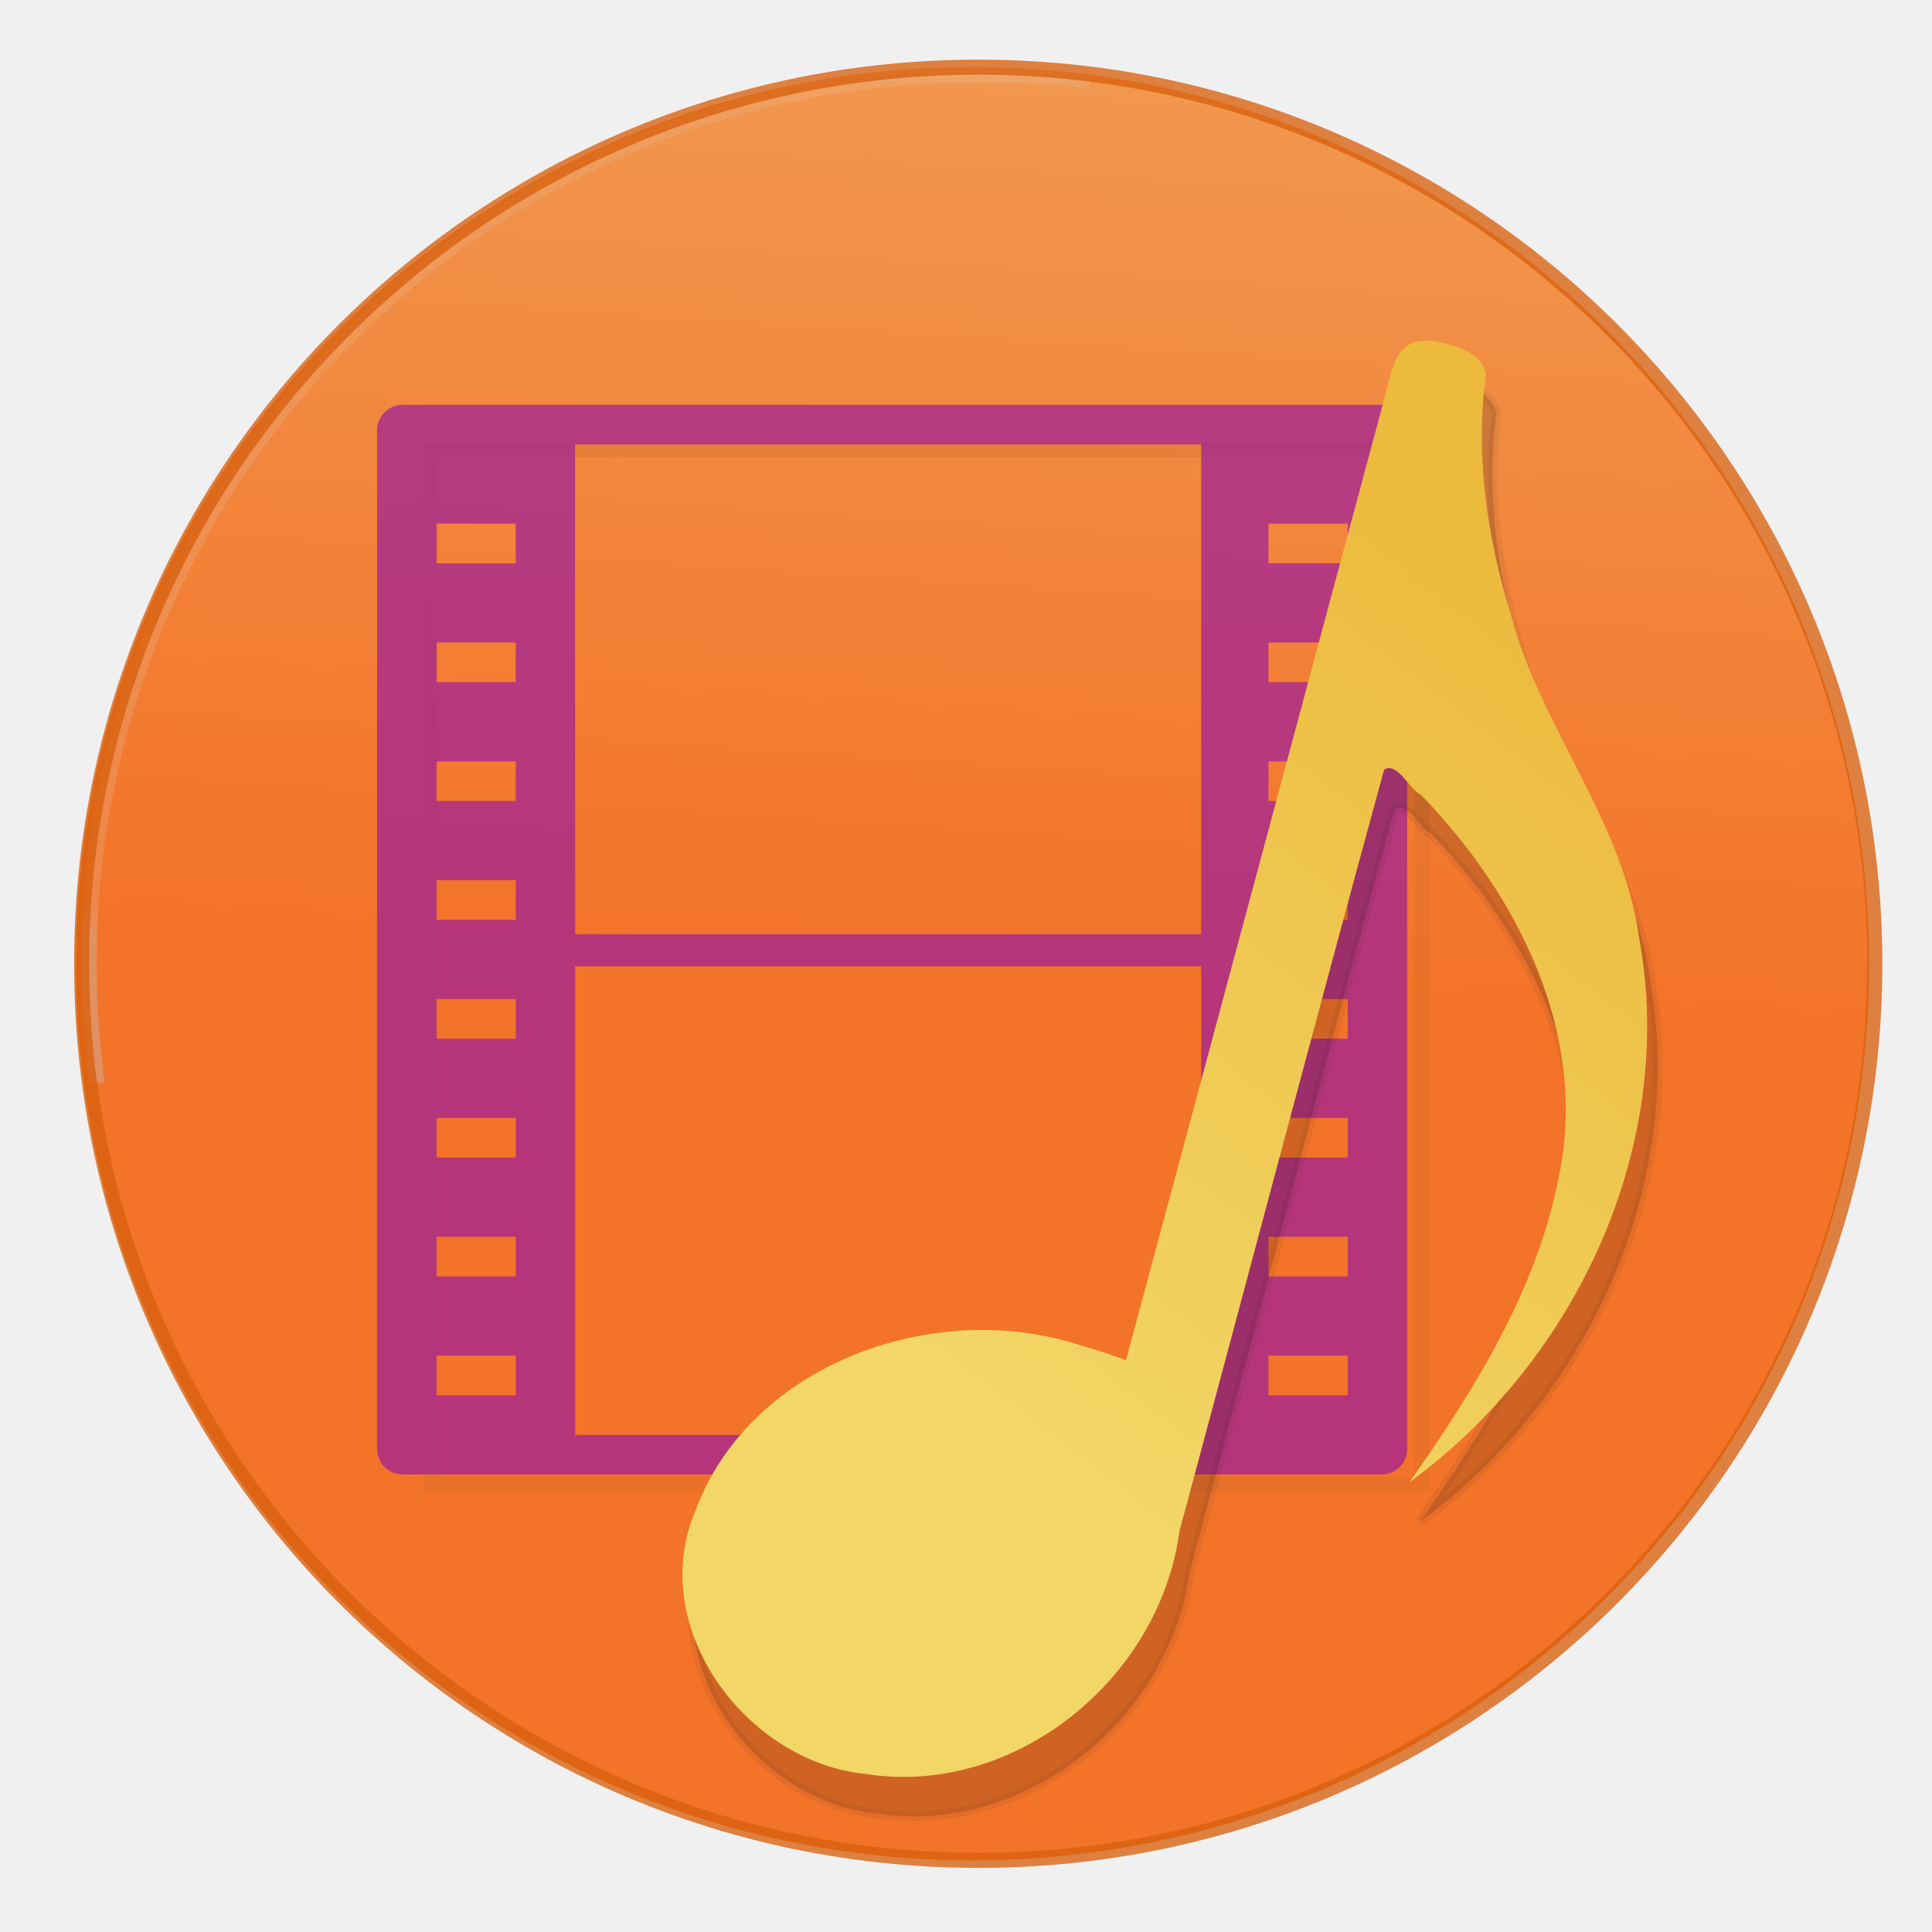
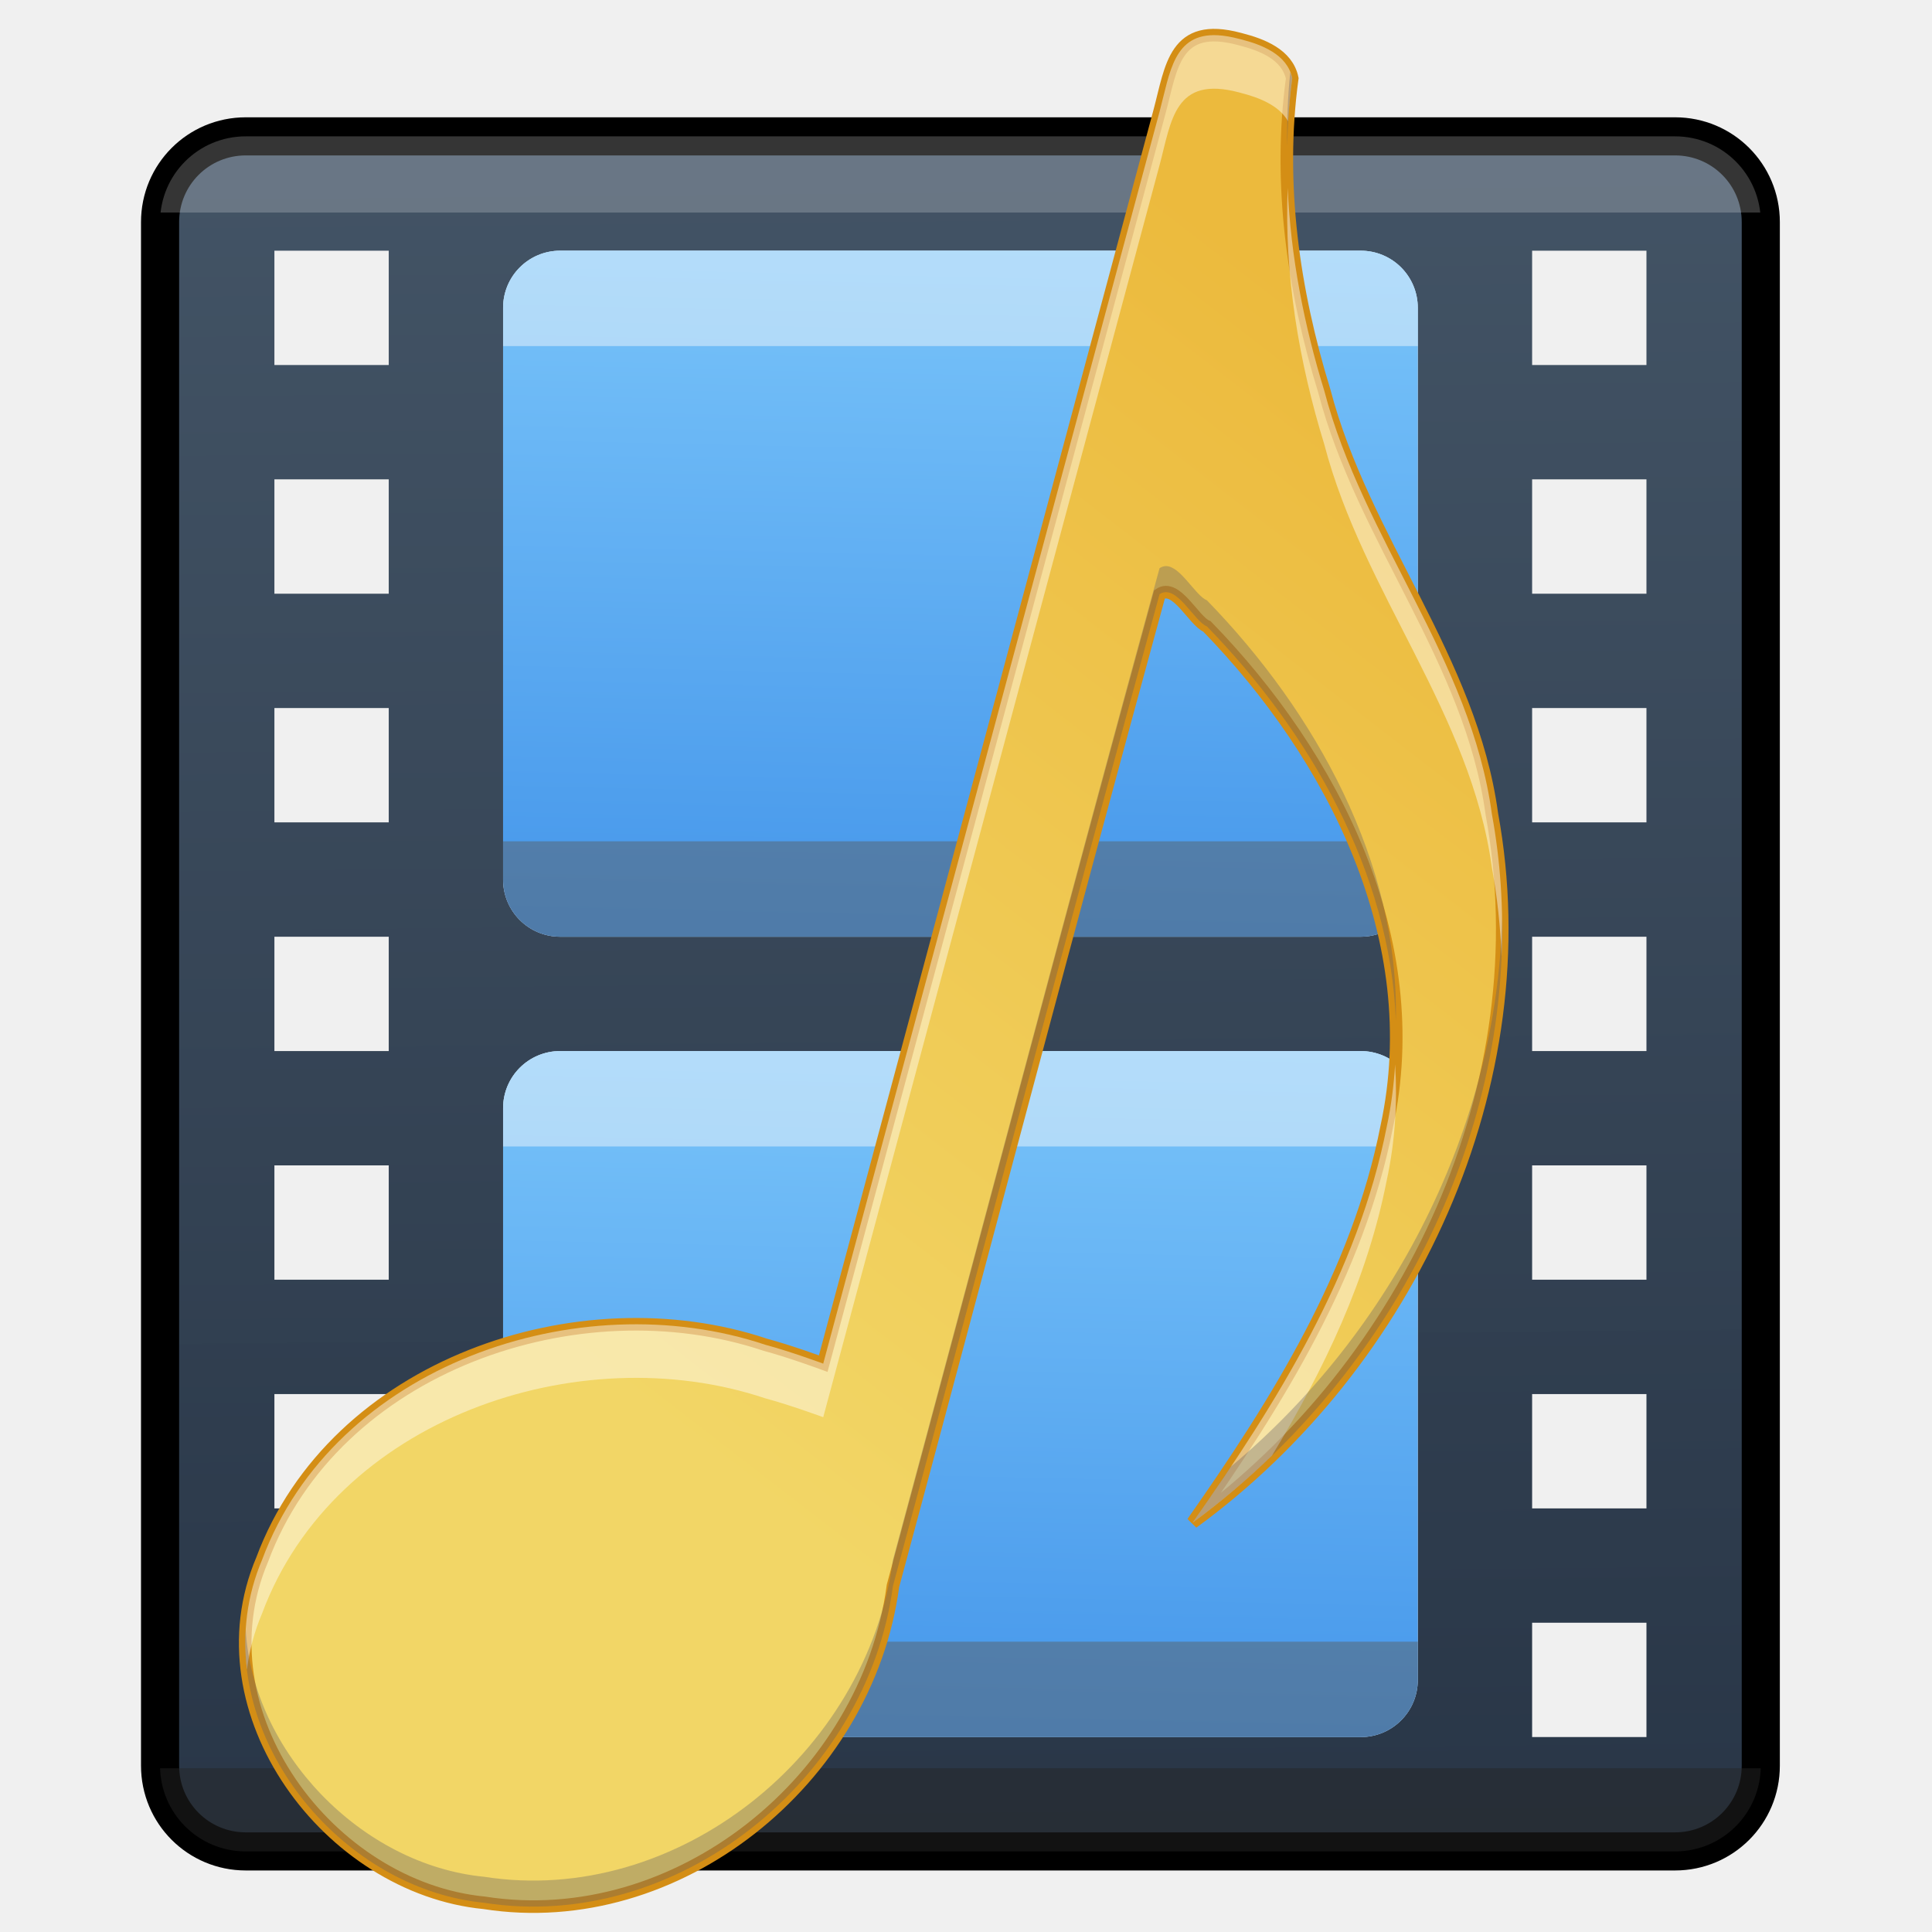
- <svg xmlns="http://www.w3.org/2000/svg" xmlns:xlink="http://www.w3.org/1999/xlink" version="1.0" width="128" height="128" id="svg2453">
+ <svg xmlns="http://www.w3.org/2000/svg" xmlns:xlink="http://www.w3.org/1999/xlink" id="svg2453" height="128" width="128" version="1.0">
  <defs id="defs2455">
+     <linearGradient id="linearGradient1173">
+       <stop id="stop1169" offset="0" style="stop-color:#273445;stop-opacity:1;" />
+       <stop id="stop1171" offset="1" style="stop-color:#485a6c;stop-opacity:0.993" />
+     </linearGradient>
    <linearGradient id="linearGradient870">
-       <stop id="stop866" offset="0" style="stop-color:#ed5353;stop-opacity:1" />
-       <stop id="stop868" offset="1" style="stop-color:#c6262e;stop-opacity:1" />
+       <stop style="stop-color:#ed5353;stop-opacity:1" offset="0" id="stop866" />
+       <stop style="stop-color:#c6262e;stop-opacity:1" offset="1" id="stop868" />
    </linearGradient>
    <linearGradient id="linearGradient5060-2">
-       <stop id="stop5062-3" style="stop-color:#000000;stop-opacity:1" offset="0" />
-       <stop id="stop5064-1" style="stop-color:#000000;stop-opacity:0" offset="1" />
+       <stop offset="0" style="stop-color:#000000;stop-opacity:1" id="stop5062-3" />
+       <stop offset="1" style="stop-color:#000000;stop-opacity:0" id="stop5064-1" />
    </linearGradient>
    <linearGradient id="linearGradient5048-8">
-       <stop id="stop5050-4" style="stop-color:#000000;stop-opacity:0" offset="0" />
-       <stop id="stop5056-5" style="stop-color:#000000;stop-opacity:1" offset="0.5" />
-       <stop id="stop5052-1" style="stop-color:#000000;stop-opacity:0" offset="1" />
+       <stop offset="0" style="stop-color:#000000;stop-opacity:0" id="stop5050-4" />
+       <stop offset="0.5" style="stop-color:#000000;stop-opacity:1" id="stop5056-5" />
+       <stop offset="1" style="stop-color:#000000;stop-opacity:0" id="stop5052-1" />
    </linearGradient>
-     <radialGradient cx="605.714" cy="486.648" r="117.143" fx="605.714" fy="486.648" id="radialGradient3172" xlink:href="#linearGradient5060-2" gradientUnits="userSpaceOnUse" gradientTransform="matrix(0.03212956,0,0,0.02058823,40.13679,48.45142)" />
-     <radialGradient cx="605.714" cy="486.648" r="117.143" fx="605.714" fy="486.648" id="radialGradient3175" xlink:href="#linearGradient5060-2" gradientUnits="userSpaceOnUse" gradientTransform="matrix(-0.03212956,0,0,0.02058823,23.86322,48.45142)" />
-     <linearGradient x1="302.857" y1="366.648" x2="302.857" y2="609.505" id="linearGradient3178" xlink:href="#linearGradient5048-8" gradientUnits="userSpaceOnUse" gradientTransform="matrix(0.1139053,0,0,0.02058823,-9.168641,48.52267)" />
-     <linearGradient xlink:href="#linearGradient4215-8-4-07-7" id="linearGradient4489" x1="36" y1="59" x2="36" y2="49" gradientUnits="userSpaceOnUse" />
-     <linearGradient y2="44.341" x2="71.204" y1="6.238" x1="71.204" gradientTransform="matrix(-0.05405405,0,0,0.05405405,22.44,53.22309)" gradientUnits="userSpaceOnUse" id="linearGradient14699" xlink:href="#linearGradient4011-9-9-70-61-7" />
+     <radialGradient gradientTransform="matrix(0.03212956,0,0,0.02058823,40.13679,48.45142)" gradientUnits="userSpaceOnUse" xlink:href="#linearGradient5060-2" id="radialGradient3172" fy="486.648" fx="605.714" r="117.143" cy="486.648" cx="605.714" />
+     <radialGradient gradientTransform="matrix(-0.03212956,0,0,0.02058823,23.86322,48.45142)" gradientUnits="userSpaceOnUse" xlink:href="#linearGradient5060-2" id="radialGradient3175" fy="486.648" fx="605.714" r="117.143" cy="486.648" cx="605.714" />
+     <linearGradient gradientTransform="matrix(0.1139053,0,0,0.02058823,-9.168641,48.52267)" gradientUnits="userSpaceOnUse" xlink:href="#linearGradient5048-8" id="linearGradient3178" y2="609.505" x2="302.857" y1="366.648" x1="302.857" />
+     <linearGradient gradientUnits="userSpaceOnUse" y2="49" x2="36" y1="59" x1="36" id="linearGradient4489" xlink:href="#linearGradient4215-8-4-07-7" />
+     <linearGradient xlink:href="#linearGradient4011-9-9-70-61-7" id="linearGradient14699" gradientUnits="userSpaceOnUse" gradientTransform="matrix(-0.05405405,0,0,0.05405405,22.44,53.22309)" x1="71.204" y1="6.238" x2="71.204" y2="44.341" />
    <linearGradient id="linearGradient4011-9-9-70-61-7">
-       <stop offset="0" style="stop-color:#ffffff;stop-opacity:1;" id="stop4013-5-4-3-8-3" />
-       <stop id="stop4015-1-5-70-9-5" style="stop-color:#ffffff;stop-opacity:0.235;" offset="0.508" />
-       <stop offset="0.835" style="stop-color:#ffffff;stop-opacity:0.157;" id="stop4017-7-0-13-0-1" />
-       <stop offset="1" style="stop-color:#ffffff;stop-opacity:0.392;" id="stop4019-1-12-7-0-7" />
+       <stop id="stop4013-5-4-3-8-3" style="stop-color:#ffffff;stop-opacity:1;" offset="0" />
+       <stop offset="0.508" style="stop-color:#ffffff;stop-opacity:0.235;" id="stop4015-1-5-70-9-5" />
+       <stop id="stop4017-7-0-13-0-1" style="stop-color:#ffffff;stop-opacity:0.157;" offset="0.835" />
+       <stop id="stop4019-1-12-7-0-7" style="stop-color:#ffffff;stop-opacity:0.392;" offset="1" />
    </linearGradient>
-     <linearGradient y2="8.093" x2="38.977" y1="59.968" x1="38.977" gradientTransform="matrix(-0.07843137,0,0,0.07843137,21.0098,51.83333)" gradientUnits="userSpaceOnUse" id="linearGradient14702" xlink:href="#linearGradient4215-8-4-07-7" />
+     <linearGradient xlink:href="#linearGradient4215-8-4-07-7" id="linearGradient14702" gradientUnits="userSpaceOnUse" gradientTransform="matrix(-0.07843137,0,0,0.07843137,21.0098,51.83333)" x1="38.977" y1="59.968" x2="38.977" y2="8.093" />
    <linearGradient id="linearGradient4215-8-4-07-7">
-       <stop id="stop4217-1-2-1-2" offset="0" style="stop-color:#2b3235;stop-opacity:1" />
-       <stop id="stop4219-3-4-0-96" offset="1" style="stop-color:#374044;stop-opacity:1" />
+       <stop style="stop-color:#2b3235;stop-opacity:1" offset="0" id="stop4217-1-2-1-2" />
+       <stop style="stop-color:#374044;stop-opacity:1" offset="1" id="stop4219-3-4-0-96" />
    </linearGradient>
-     <linearGradient xlink:href="#linearGradient3462-4" id="linearGradient3133-5" gradientUnits="userSpaceOnUse" gradientTransform="matrix(1.54054,0,0,1.216216,-4.972975,5.882066)" x1="40.29" y1="5.853" x2="40.29" y2="42.03" />
+     <linearGradient y2="42.03" x2="40.29" y1="5.853" x1="40.29" gradientTransform="matrix(1.54054,0,0,1.216216,-4.972975,5.882066)" gradientUnits="userSpaceOnUse" id="linearGradient3133-5" xlink:href="#linearGradient3462-4" />
    <linearGradient id="linearGradient3462-4">
-       <stop id="stop3464-8" style="stop-color:#ffffff;stop-opacity:1" offset="0" />
-       <stop id="stop3466-4" style="stop-color:#ffffff;stop-opacity:0.235" offset="0.022" />
-       <stop id="stop3468-5" style="stop-color:#ffffff;stop-opacity:0.157" offset="0.977" />
-       <stop id="stop3470-2" style="stop-color:#ffffff;stop-opacity:0.392" offset="1" />
+       <stop offset="0" style="stop-color:#ffffff;stop-opacity:1" id="stop3464-8" />
+       <stop offset="0.022" style="stop-color:#ffffff;stop-opacity:0.235" id="stop3466-4" />
+       <stop offset="0.977" style="stop-color:#ffffff;stop-opacity:0.157" id="stop3468-5" />
+       <stop offset="1" style="stop-color:#ffffff;stop-opacity:0.392" id="stop3470-2" />
    </linearGradient>
-     <linearGradient gradientUnits="userSpaceOnUse" y2="58.37" x2="36.583" y1="11.213" x1="36.583" id="linearGradient872" xlink:href="#linearGradient870" />
-     <linearGradient x1="167.983" y1="8.508" x2="167.983" y2="54.78" id="linearGradient5915" xlink:href="#linearGradient5803-0" gradientUnits="userSpaceOnUse" gradientTransform="matrix(0.4221011,0,0,0.4221011,-38.55959,3.774786)" />
+     <linearGradient xlink:href="#linearGradient870" id="linearGradient872" x1="36.583" y1="11.213" x2="36.583" y2="58.37" gradientUnits="userSpaceOnUse" />
+     <linearGradient gradientTransform="matrix(0.4221011,0,0,0.4221011,-38.55959,3.774786)" gradientUnits="userSpaceOnUse" xlink:href="#linearGradient5803-0" id="linearGradient5915" y2="54.78" x2="167.983" y1="8.508" x1="167.983" />
    <linearGradient id="linearGradient5803-0">
-       <stop id="stop5805-3" style="stop-color:#fff5ef;stop-opacity:1" offset="0" />
-       <stop id="stop5807-4" style="stop-color:#fef8dd;stop-opacity:1" offset="1" />
+       <stop offset="0" style="stop-color:#fff5ef;stop-opacity:1" id="stop5805-3" />
+       <stop offset="1" style="stop-color:#fef8dd;stop-opacity:1" id="stop5807-4" />
    </linearGradient>
-     <linearGradient x1="24" y1="6.304" x2="24" y2="41.696" id="linearGradient4161" xlink:href="#linearGradient3924-64-9" gradientUnits="userSpaceOnUse" gradientTransform="matrix(0.6216217,0,0,0.6216217,15.08108,3.081089)" />
+     <linearGradient gradientTransform="matrix(0.6216217,0,0,0.6216217,15.08108,3.081089)" gradientUnits="userSpaceOnUse" xlink:href="#linearGradient3924-64-9" id="linearGradient4161" y2="41.696" x2="24" y1="6.304" x1="24" />
    <linearGradient id="linearGradient3924-64-9">
-       <stop id="stop3926-3-6-7" style="stop-color:#ffffff;stop-opacity:1" offset="0" />
-       <stop id="stop3928-0-0" style="stop-color:#ffffff;stop-opacity:0.235" offset="0.045" />
-       <stop id="stop3930-3-59-6" style="stop-color:#ffffff;stop-opacity:0.157" offset="0.955" />
-       <stop id="stop3932-0-30" style="stop-color:#ffffff;stop-opacity:0.392" offset="1" />
+       <stop offset="0" style="stop-color:#ffffff;stop-opacity:1" id="stop3926-3-6-7" />
+       <stop offset="0.045" style="stop-color:#ffffff;stop-opacity:0.235" id="stop3928-0-0" />
+       <stop offset="0.955" style="stop-color:#ffffff;stop-opacity:0.157" id="stop3930-3-59-6" />
+       <stop offset="1" style="stop-color:#ffffff;stop-opacity:0.392" id="stop3932-0-30" />
    </linearGradient>
-     <linearGradient xlink:href="#linearGradient900" id="linearGradient902" x1="28" y1="6" x2="28" y2="30.458" gradientUnits="userSpaceOnUse" />
+     <linearGradient gradientUnits="userSpaceOnUse" y2="30.458" x2="28" y1="6" x1="28" id="linearGradient902" xlink:href="#linearGradient900" />
    <linearGradient id="linearGradient900">
-       <stop style="stop-color:#ffa154;stop-opacity:1" offset="0" id="stop896" />
-       <stop style="stop-color:#f37329;stop-opacity:1" offset="1" id="stop898" />
+       <stop id="stop896" offset="0" style="stop-color:#ffa154;stop-opacity:1" />
+       <stop id="stop898" offset="1" style="stop-color:#f37329;stop-opacity:1" />
    </linearGradient>
-     <linearGradient gradientTransform="matrix(0.6216217,0,0,0.6486488,5.081038,12.93245)" gradientUnits="userSpaceOnUse" xlink:href="#linearGradient4235" id="linearGradient7191-5-0" y2="41.729" x2="24" y1="6.271" x1="24" />
+     <linearGradient x1="24" y1="6.271" x2="24" y2="41.729" id="linearGradient7191-5-0" xlink:href="#linearGradient4235" gradientUnits="userSpaceOnUse" gradientTransform="matrix(0.6216217,0,0,0.6486488,5.081038,12.93245)" />
    <linearGradient id="linearGradient4235">
-       <stop offset="0" style="stop-color:#ffffff;stop-opacity:1" id="stop4237" />
-       <stop offset="0" style="stop-color:#ffffff;stop-opacity:0.235" id="stop4239" />
-       <stop offset="1" style="stop-color:#ffffff;stop-opacity:0.157" id="stop4241" />
-       <stop offset="1" style="stop-color:#ffffff;stop-opacity:0.392" id="stop4243" />
+       <stop id="stop4237" style="stop-color:#ffffff;stop-opacity:1" offset="0" />
+       <stop id="stop4239" style="stop-color:#ffffff;stop-opacity:0.235" offset="0" />
+       <stop id="stop4241" style="stop-color:#ffffff;stop-opacity:0.157" offset="1" />
+       <stop id="stop4243" style="stop-color:#ffffff;stop-opacity:0.392" offset="1" />
    </linearGradient>
-     <linearGradient gradientTransform="matrix(1.384615,0,0,1.35,3.384588,2.175042)" xlink:href="#linearGradient895" id="linearGradient889" x1="12" y1="5.369" x2="12" y2="40.669" gradientUnits="userSpaceOnUse" />
+     <linearGradient gradientUnits="userSpaceOnUse" y2="40.669" x2="12" y1="5.369" x1="12" id="linearGradient889" xlink:href="#linearGradient895" gradientTransform="matrix(1.384615,0,0,1.35,3.384588,2.175042)" />
    <linearGradient id="linearGradient895">
-       <stop id="stop891" style="stop-color:#8cd5ff;stop-opacity:1" offset="0" />
-       <stop id="stop893" style="stop-color:#3689e6;stop-opacity:1" offset="1" />
+       <stop offset="0" style="stop-color:#8cd5ff;stop-opacity:1" id="stop891" />
+       <stop offset="1" style="stop-color:#3689e6;stop-opacity:1" id="stop893" />
    </linearGradient>
-     <radialGradient gradientTransform="matrix(0.01606479,0,0,0.0082353,22.31839,37.98055)" gradientUnits="userSpaceOnUse" xlink:href="#linearGradient4549-5" id="radialGradient4965-9-7" fy="486.648" fx="605.714" r="117.143" cy="486.648" cx="605.714" />
+     <radialGradient cx="605.714" cy="486.648" r="117.143" fx="605.714" fy="486.648" id="radialGradient4965-9-7" xlink:href="#linearGradient4549-5" gradientUnits="userSpaceOnUse" gradientTransform="matrix(0.01606479,0,0,0.0082353,22.31839,37.98055)" />
    <linearGradient id="linearGradient4549-5">
-       <stop offset="0" style="stop-color:#000000;stop-opacity:0.272" id="stop4551-9" />
-       <stop offset="1" style="stop-color:#000000;stop-opacity:0.368" id="stop4553-0" />
+       <stop id="stop4551-9" style="stop-color:#000000;stop-opacity:0.272" offset="0" />
+       <stop id="stop4553-0" style="stop-color:#000000;stop-opacity:0.368" offset="1" />
    </linearGradient>
-     <radialGradient gradientTransform="matrix(-0.01606479,0,0,0.0082353,17.68161,37.98055)" gradientUnits="userSpaceOnUse" xlink:href="#linearGradient4549-5" id="radialGradient4968-3-5" fy="486.648" fx="605.714" r="117.143" cy="486.648" cx="605.714" />
-     <linearGradient gradientTransform="matrix(0.04970414,0,0,0.0082353,2.035506,37.98054)" gradientUnits="userSpaceOnUse" xlink:href="#linearGradient5048-8" id="linearGradient12979-1" y2="609.505" x2="302.857" y1="366.648" x1="302.857" />
-     <linearGradient xlink:href="#linearGradient28086" id="linearGradient28076" x1="164.481" y1="-13.057" x2="129.301" y2="247" gradientUnits="userSpaceOnUse" gradientTransform="matrix(0.2165064,0.125,-0.125,0.2165064,22.80249,-12.266)" />
+     <radialGradient cx="605.714" cy="486.648" r="117.143" fx="605.714" fy="486.648" id="radialGradient4968-3-5" xlink:href="#linearGradient4549-5" gradientUnits="userSpaceOnUse" gradientTransform="matrix(-0.01606479,0,0,0.0082353,17.68161,37.98055)" />
+     <linearGradient x1="302.857" y1="366.648" x2="302.857" y2="609.505" id="linearGradient12979-1" xlink:href="#linearGradient5048-8" gradientUnits="userSpaceOnUse" gradientTransform="matrix(0.04970414,0,0,0.0082353,2.035506,37.98054)" />
+     <linearGradient gradientTransform="matrix(0.2492202,0.1438873,-0.1438873,0.2492202,120.706,-35.69516)" gradientUnits="userSpaceOnUse" y2="247" x2="129.301" y1="-13.057" x1="164.481" id="linearGradient28076" xlink:href="#linearGradient28086" />
    <linearGradient id="linearGradient28086">
-       <stop id="stop28082" offset="0" style="stop-color:#ecba3d;stop-opacity:1" />
-       <stop id="stop28084" offset="1" style="stop-color:#f2d666;stop-opacity:1" />
+       <stop style="stop-color:#ecba3d;stop-opacity:1" offset="0" id="stop28082" />
+       <stop style="stop-color:#f2d666;stop-opacity:1" offset="1" id="stop28084" />
    </linearGradient>
-     <linearGradient gradientTransform="matrix(0.5220657,0,0,0.5220657,4.274105,5.529977)" xlink:href="#linearGradient36194" id="linearGradient1797" gradientUnits="userSpaceOnUse" x1="130.705" y1="25.857" x2="128.954" y2="229.079" />
    <linearGradient id="linearGradient36194">
-       <stop id="stop36186" style="stop-color:#e2e2e2;stop-opacity:0.733" offset="0" />
-       <stop id="stop36188" style="stop-color:#dadada;stop-opacity:0.149" offset=".063" />
-       <stop id="stop36190" style="stop-color:#d9d9d9;stop-opacity:0.224" offset=".951" />
-       <stop id="stop36192" style="stop-color:#c1c1c1;stop-opacity:0.474" offset="1" />
+       <stop offset="0" style="stop-color:#e2e2e2;stop-opacity:0.733" id="stop36186" />
+       <stop offset=".063" style="stop-color:#dadada;stop-opacity:0.149" id="stop36188" />
+       <stop offset=".951" style="stop-color:#d9d9d9;stop-opacity:0.224" id="stop36190" />
+       <stop offset="1" style="stop-color:#c1c1c1;stop-opacity:0.474" id="stop36192" />
    </linearGradient>
-     <mask maskUnits="userSpaceOnUse" id="mask1017">
-       <circle r="103.019" cy="127.095" cx="128" id="circle1019" style="opacity:1;fill:url(#linearGradient1021);fill-opacity:1;fill-rule:evenodd;stroke:none;stroke-width:0;stroke-linecap:round;stroke-linejoin:round;stroke-miterlimit:4;stroke-dasharray:none;stroke-dashoffset:0;stroke-opacity:0.522;paint-order:markers fill stroke" />
+     <mask id="mask1017" maskUnits="userSpaceOnUse">
+       <circle style="opacity:1;fill:url(#linearGradient1021);fill-opacity:1;fill-rule:evenodd;stroke:none;stroke-width:0;stroke-linecap:round;stroke-linejoin:round;stroke-miterlimit:4;stroke-dasharray:none;stroke-dashoffset:0;stroke-opacity:0.522;paint-order:markers fill stroke" id="circle1019" cx="128" cy="127.095" r="103.019" />
    </mask>
-     <linearGradient xlink:href="#linearGradient966-6" id="linearGradient1021" gradientUnits="userSpaceOnUse" x1="128.265" y1="22.77" x2="133.458" y2="228.819" />
+     <linearGradient y2="228.819" x2="133.458" y1="22.77" x1="128.265" gradientUnits="userSpaceOnUse" id="linearGradient1021" xlink:href="#linearGradient966-6" />
    <linearGradient id="linearGradient966-6">
-       <stop style="stop-color:#c6f27b;stop-opacity:1" offset="0" id="stop962" />
-       <stop style="stop-color:#93d049;stop-opacity:1" offset="1" id="stop964" />
+       <stop id="stop962" offset="0" style="stop-color:#c6f27b;stop-opacity:1" />
+       <stop id="stop964" offset="1" style="stop-color:#93d049;stop-opacity:1" />
    </linearGradient>
-     <linearGradient xlink:href="#linearGradient1240" id="linearGradient1795" gradientUnits="userSpaceOnUse" gradientTransform="matrix(0.301023,0,0,0.301023,-6.530945,-6.242722)" x1="120.876" y1="225.872" x2="134.29" y2="20.738" />
-     <linearGradient id="linearGradient1240">
-       <stop id="stop1236" offset="0" style="stop-color:#f37329;stop-opacity:1" />
-       <stop id="stop1238" offset="1" style="stop-color:#f29950;stop-opacity:1" />
+     <linearGradient x1="97.539" y1="17.003" x2="97.539" y2="44.238" id="linearGradient5891" xlink:href="#linearGradient8272" gradientUnits="userSpaceOnUse" gradientTransform="matrix(2.665841,0,0,2.717099,-16.45381,-21.55621)" />
+     <linearGradient id="linearGradient8272">
+       <stop id="stop8274" style="stop-color:#ffffff;stop-opacity:1" offset="0" />
+       <stop id="stop8276" style="stop-color:#ffffff;stop-opacity:0.235" offset="0.022" />
+       <stop id="stop8278" style="stop-color:#ffffff;stop-opacity:0.157" offset="0.979" />
+       <stop id="stop8280" style="stop-color:#ffffff;stop-opacity:0.392" offset="1" />
    </linearGradient>
+     <linearGradient x1="302.857" y1="366.648" x2="302.857" y2="609.505" id="linearGradient5875" xlink:href="#linearGradient5048-8" gradientUnits="userSpaceOnUse" gradientTransform="matrix(0.214004,0,0,0.06588235,113.5319,65.48699)" />
+     <radialGradient cx="605.714" cy="486.648" r="117.143" fx="605.714" fy="486.648" id="radialGradient5877" xlink:href="#linearGradient5060-2" gradientUnits="userSpaceOnUse" gradientTransform="matrix(0.08300137,0,0,0.06588235,192.524,65.48699)" />
+     <radialGradient cx="605.714" cy="486.648" r="117.143" fx="605.714" fy="486.648" id="radialGradient5879" xlink:href="#linearGradient5060-2" gradientUnits="userSpaceOnUse" gradientTransform="matrix(-0.08300135,0,0,0.06588235,189.234,65.48699)" />
+     <linearGradient x1="97.539" y1="12.108" x2="97.539" y2="44.261" id="linearGradient5873" xlink:href="#linearGradient9235" gradientUnits="userSpaceOnUse" gradientTransform="matrix(2.665841,0,0,2.646908,-16.45381,-18.4069)" />
+     <linearGradient id="linearGradient9235">
+       <stop id="stop9237" style="stop-color:#ffffff;stop-opacity:1" offset="0" />
+       <stop id="stop9239" style="stop-color:#ffffff;stop-opacity:0.235" offset="0.024" />
+       <stop id="stop9241" style="stop-color:#ffffff;stop-opacity:0.157" offset="0.979" />
+       <stop id="stop9243" style="stop-color:#ffffff;stop-opacity:0.392" offset="1" />
+     </linearGradient>
+     <linearGradient id="linearGradient6404-7-5">
+       <stop id="stop6406-1-8" style="stop-color:#f9f9f9;stop-opacity:1" offset="0" />
+       <stop id="stop6408-9-6" style="stop-color:#c9c9c9;stop-opacity:1" offset="1" />
+     </linearGradient>
+     <linearGradient x1="62.989" y1="14.091" x2="62.989" y2="16.998" id="linearGradient26390" xlink:href="#linearGradient6404-7-5" gradientUnits="userSpaceOnUse" gradientTransform="matrix(2.72093,0,0,2.672258,9.65882,-18.57126)" />
+     <linearGradient id="linearGradient4632-0-6-4-4-4">
+       <stop id="stop4634-4-4-7-4" style="stop-color:#efdfc4;stop-opacity:1" offset="0" />
+       <stop id="stop4636-3-1-5-9" style="stop-color:#e7c591;stop-opacity:1" offset="1" />
+     </linearGradient>
+     <linearGradient xlink:href="#linearGradient4632-0-6-4-4-4" id="linearGradient1004" gradientUnits="userSpaceOnUse" gradientTransform="matrix(0.5041322,0,0,0.4933339,119.3667,32.33791)" x1="48.623" y1="-19.358" x2="48.623" y2="138.455" />
+     <linearGradient x1="24" y1="7.042" x2="24" y2="40.958" id="linearGradient7191" xlink:href="#linearGradient4235" gradientUnits="userSpaceOnUse" gradientTransform="matrix(2.141672,0,0,2.33637,17.20397,10.77112)" />
+     <linearGradient gradientUnits="userSpaceOnUse" y2="40.669" x2="12" y1="5.369" x1="12" id="linearGradient889-7" xlink:href="#linearGradient895" gradientTransform="matrix(4.98725,0,0,5.042664,8.757027,-31.48776)" />
+     <linearGradient gradientUnits="userSpaceOnUse" y2="74.279" x2="68.376" y1="8.172" x1="69.837" id="linearGradient1143" xlink:href="#linearGradient895" />
+     <clipPath id="clipPath1163" clipPathUnits="userSpaceOnUse">
+       <path d="m 26.567,16.523 c -2.749,0 -4.962,2.213 -4.962,4.962 v 89.31 c 0,2.749 2.213,4.962 4.962,4.962 h 82.694 c 2.749,0 4.962,-2.213 4.962,-4.962 V 21.485 c 0,-2.749 -2.213,-4.962 -4.962,-4.962 z" id="path1165" style="color:#000000;display:inline;overflow:visible;visibility:visible;opacity:1;vector-effect:none;fill:none;fill-opacity:0.973;fill-rule:nonzero;stroke:#000000;stroke-width:2.205;stroke-linecap:butt;stroke-linejoin:miter;stroke-miterlimit:4;stroke-dasharray:none;stroke-dashoffset:0;stroke-opacity:1;marker:none;enable-background:accumulate" />
+     </clipPath>
+     <linearGradient gradientTransform="matrix(1.145054,0,0,1.145054,-14.135,-9.886633)" gradientUnits="userSpaceOnUse" y2="-6.353" x2="73.329" y1="121.78" x1="74.503" id="linearGradient1175" xlink:href="#linearGradient1173" />
+     <clipPath id="clipPath1183" clipPathUnits="userSpaceOnUse">
+       <path style="fill:url(#linearGradient1187);fill-opacity:1;stroke:none;stroke-opacity:0.013" d="m 44.76,23.139 c -1.833,0 -3.307,1.476 -3.307,3.309 V 59.526 c 0,1.833 1.474,3.307 3.307,3.307 h 46.309 c 1.833,0 3.309,-1.474 3.309,-3.307 V 26.448 c 0,-1.833 -1.476,-3.309 -3.309,-3.309 z" id="path1185" />
+     </clipPath>
+     <linearGradient y2="74.279" x2="68.376" y1="8.172" x1="69.837" gradientUnits="userSpaceOnUse" id="linearGradient1187" xlink:href="#linearGradient895" />
+     <linearGradient y2="74.279" x2="68.376" y1="8.172" x1="69.837" gradientUnits="userSpaceOnUse" id="linearGradient1214" xlink:href="#linearGradient895" />
  </defs>
-   <circle style="display:inline;opacity:1;fill:url(#linearGradient1795);fill-opacity:1;fill-rule:evenodd;stroke:none;stroke-width:0;stroke-linecap:round;stroke-linejoin:round;stroke-miterlimit:4;stroke-dasharray:none;stroke-dashoffset:0;stroke-opacity:0.522;paint-order:markers fill stroke" id="circle1775" cx="64.427" cy="63.852" r="59.401" />
-   <circle r="103.019" cy="127.095" cx="128" id="circle1777" style="display:inline;opacity:1;fill:none;fill-opacity:1;fill-rule:evenodd;stroke:url(#linearGradient1797);stroke-width:3.469;stroke-linecap:round;stroke-linejoin:round;stroke-miterlimit:4;stroke-dasharray:none;stroke-dashoffset:0;stroke-opacity:1;paint-order:markers fill stroke" mask="url(#mask1017)" transform="matrix(0.5765999,0,0,0.5765999,-8.995395,-9.431303)" />
-   <circle r="59.401" cy="63.852" cx="64.809" id="circle1773" style="display:inline;opacity:1;fill:none;fill-opacity:1;fill-rule:evenodd;stroke:#d8600e;stroke-width:1;stroke-linecap:round;stroke-linejoin:round;stroke-miterlimit:4;stroke-dasharray:none;stroke-dashoffset:0;stroke-opacity:0.775;paint-order:markers fill stroke" />
-   <rect width="65.688" height="68.544" x="28.536" y="29.798" id="rect6741-0-3-5-9" style="display:inline;opacity:0.3;fill:none;stroke:#d06b2c;stroke-width:1;stroke-linecap:round;stroke-linejoin:miter;stroke-miterlimit:4;stroke-dasharray:none;stroke-dashoffset:0;stroke-opacity:1" />
-   <path style="color:#000000;font-style:normal;font-variant:normal;font-weight:normal;font-stretch:normal;font-size:medium;line-height:normal;font-family:sans-serif;text-indent:0;text-align:start;text-decoration:none;text-decoration-line:none;text-decoration-style:solid;text-decoration-color:#000000;letter-spacing:normal;word-spacing:normal;text-transform:none;writing-mode:lr-tb;direction:ltr;baseline-shift:baseline;text-anchor:start;white-space:normal;clip-rule:nonzero;display:inline;overflow:visible;visibility:visible;opacity:0.7;isolation:auto;mix-blend-mode:normal;color-interpolation:sRGB;color-interpolation-filters:linearRGB;solid-color:#000000;solid-opacity:1;fill:#9d1b9c;fill-opacity:1;fill-rule:nonzero;stroke:none;stroke-width:1;stroke-linecap:round;stroke-linejoin:round;stroke-miterlimit:4;stroke-dasharray:none;stroke-dashoffset:0;stroke-opacity:1;marker:none;color-rendering:auto;image-rendering:auto;shape-rendering:auto;text-rendering:auto;enable-background:accumulate" d="m 26.688,26.818 c -0.942,9.5e-5 -1.707,0.755 -1.707,1.687 v 67.497 c 8.9e-5,0.932 0.765,1.687 1.707,1.687 h 8.531 47.77 8.531 c 0.942,-7.6e-5 1.707,-0.755 1.707,-1.687 V 28.505 c -1.04e-4,-0.932 -0.765,-1.687 -1.707,-1.687 H 82.989 35.219 Z m 11.417,2.625 H 79.58 v 65.621 H 38.105 Z M 28.918,34.693 H 34.168 v 2.625 h -5.25 z m 55.122,0 h 5.25 v 2.625 H 84.04 Z M 28.918,42.567 H 34.168 v 2.625 h -5.25 z m 55.122,0 h 5.25 v 2.625 H 84.04 Z M 28.918,50.442 H 34.168 v 2.625 h -5.25 z m 55.122,0 h 5.25 v 2.625 H 84.04 Z M 28.918,58.316 H 34.168 v 2.625 h -5.25 z m 55.122,0 h 5.25 v 2.625 H 84.04 Z M 28.918,66.191 H 34.168 v 2.625 h -5.25 z m 55.122,0 h 5.25 v 2.625 H 84.04 Z M 28.918,74.065 H 34.168 v 2.625 h -5.25 z m 55.122,0 h 5.25 v 2.625 H 84.04 Z M 28.918,81.94 H 34.168 v 2.625 h -5.25 z m 55.122,0 h 5.25 v 2.625 H 84.04 Z M 28.918,89.814 H 34.168 v 2.625 h -5.25 z m 55.122,0 h 5.25 v 2.625 h -5.25 z" id="rect5505-21-2-1" />
-   <path d="m 96.464,25.378 c -3.306,-0.886 -3.454,1.432 -4.054,3.673 L 75.304,92.732 c 0,0 -1.677,-0.62 -2.947,-0.96 -9.481,-3.174 -21.898,1.037 -25.582,10.93 -3.298,7.766 3.397,16.677 11.29,17.446 9.794,1.533 19.468,-6.236 20.785,-16.115 4.53,-16.801 8.959,-33.649 13.553,-50.42 0.849,-0.574 1.747,1.373 2.41,1.635 6.436,6.611 11.195,15.944 9.143,25.429 -1.458,7.451 -5.577,14.019 -9.871,20.138 11.054,-8.056 17.729,-22.341 15.215,-36.028 -1.061,-7.839 -6.551,-13.965 -8.519,-21.509 -1.577,-5.111 -2.36,-10.556 -1.63,-15.896 -0.25,-1.221 -1.562,-1.713 -2.615,-1.983 z" id="path28211" style="display:inline;opacity:0.07;fill:none;fill-opacity:1;stroke:#1c1c1c;stroke-width:0.639;stroke-opacity:1" />
-   <path style="display:inline;opacity:0.15;fill:#090909;fill-opacity:1;stroke:none;stroke-width:0.639" id="path28078" d="m 96.464,25.378 c -3.306,-0.886 -3.454,1.432 -4.054,3.673 L 75.304,92.732 c 0,0 -1.677,-0.62 -2.947,-0.96 -9.481,-3.174 -21.898,1.037 -25.582,10.93 -3.298,7.766 3.397,16.677 11.29,17.446 9.794,1.533 19.468,-6.236 20.785,-16.115 4.53,-16.801 8.959,-33.649 13.553,-50.42 0.849,-0.574 1.747,1.373 2.41,1.635 6.436,6.611 11.195,15.944 9.143,25.429 -1.458,7.451 -5.577,14.019 -9.871,20.138 11.054,-8.056 17.729,-22.341 15.215,-36.028 -1.061,-7.839 -6.551,-13.965 -8.519,-21.509 -1.577,-5.111 -2.36,-10.556 -1.63,-15.896 -0.25,-1.221 -1.562,-1.713 -2.615,-1.983 z" />
-   <path d="m 95.763,22.761 c -3.306,-0.886 -3.454,1.432 -4.054,3.673 L 74.603,90.115 c 0,0 -1.677,-0.62 -2.947,-0.96 -9.481,-3.174 -21.898,1.037 -25.582,10.93 -3.298,7.766 3.397,16.677 11.29,17.446 9.794,1.533 19.468,-6.236 20.785,-16.115 4.531,-16.801 8.959,-33.649 13.553,-50.42 0.849,-0.574 1.747,1.373 2.41,1.635 6.436,6.611 11.195,15.944 9.143,25.429 -1.458,7.451 -5.577,14.019 -9.871,20.138 C 104.439,90.141 111.114,75.857 108.6,62.169 107.539,54.331 102.049,48.204 100.081,40.66 98.505,35.549 97.721,30.104 98.451,24.764 98.201,23.543 96.889,23.051 95.836,22.781 Z" id="path7249-8-0-3-6-1-6-8" style="display:inline;opacity:1;fill:url(#linearGradient28076);fill-opacity:1;stroke:none;stroke-width:0.639" />
-   <rect style="opacity:1;fill:#b6367b;fill-opacity:1;stroke:none;stroke-width:1;stroke-linecap:square;stroke-linejoin:round;stroke-miterlimit:4;stroke-dasharray:none;stroke-opacity:1;paint-order:markers stroke fill" id="rect904" width="42.605" height="2.123" x="37.299" y="61.894" />
+   <g style="display:none" id="layer1">
+     <rect y="2.6645353e-15" x="0" height="128" width="128" id="rect1263" style="opacity:0.343;fill:#ffffff;fill-opacity:1;stroke:none;stroke-width:2.181;stroke-miterlimit:4;stroke-dasharray:none;stroke-opacity:1" />
+   </g>
+   <g id="layer2">
+     <path d="m 16.286,9.034 c -3.147,0 -5.681,2.534 -5.681,5.681 V 116.98 c 0,3.147 2.534,5.681 5.681,5.681 h 94.69 c 3.147,0 5.681,-2.534 5.681,-5.681 V 14.715 c 0,-3.147 -2.534,-5.681 -5.681,-5.681 z m 1.894,7.575 h 7.575 v 7.575 H 18.18 Z m 18.938,0 h 53.026 c 2.098,0 3.788,1.689 3.788,3.788 v 37.876 c 0,2.098 -1.689,3.788 -3.788,3.788 H 37.118 c -2.098,0 -3.788,-1.689 -3.788,-3.788 V 20.396 c 0,-2.098 1.689,-3.788 3.788,-3.788 z m 64.389,0 h 7.575 v 7.575 h -7.575 z M 18.18,31.759 h 7.575 v 7.575 H 18.18 Z m 83.327,0 h 7.575 v 7.575 h -7.575 z M 18.18,46.909 h 7.575 v 7.575 H 18.18 Z m 83.327,0 h 7.575 v 7.575 h -7.575 z M 18.18,62.06 h 7.575 v 7.575 H 18.18 Z m 83.327,0 h 7.575 v 7.575 h -7.575 z m -64.389,7.575 h 53.026 c 2.098,0 3.788,1.689 3.788,3.788 v 37.876 c 0,2.098 -1.689,3.788 -3.788,3.788 H 37.118 c -2.098,0 -3.788,-1.689 -3.788,-3.788 V 73.423 c 0,-2.098 1.689,-3.788 3.788,-3.788 z m -18.938,7.575 h 7.575 v 7.575 H 18.18 Z m 83.327,0 h 7.575 v 7.575 h -7.575 z M 18.18,92.36 h 7.575 v 7.575 H 18.18 Z m 83.327,0 h 7.575 v 7.575 h -7.575 z m -83.327,15.15 h 7.575 v 7.575 H 18.18 Z m 83.327,0 h 7.575 v 7.575 h -7.575 z" id="rect3032-7-5" style="color:#000000;display:inline;overflow:visible;visibility:visible;opacity:1;vector-effect:none;fill:url(#linearGradient1175);fill-opacity:1;fill-rule:nonzero;stroke:none;stroke-width:2.525;stroke-linecap:butt;stroke-linejoin:miter;stroke-miterlimit:4;stroke-dasharray:none;stroke-dashoffset:0;stroke-opacity:0.498;marker:none;enable-background:accumulate" />
+     <path style="color:#000000;display:inline;overflow:visible;visibility:visible;opacity:1;vector-effect:none;fill:none;fill-opacity:0.973;fill-rule:nonzero;stroke:#000000;stroke-width:2.525;stroke-linecap:butt;stroke-linejoin:miter;stroke-miterlimit:4;stroke-dasharray:none;stroke-dashoffset:0;stroke-opacity:1;marker:none;enable-background:accumulate" id="path1127" d="m 16.286,9.034 c -3.147,0 -5.681,2.534 -5.681,5.681 V 116.98 c 0,3.147 2.534,5.681 5.681,5.681 h 94.69 c 3.147,0 5.681,-2.534 5.681,-5.681 V 14.715 c 0,-3.147 -2.534,-5.681 -5.681,-5.681 z" />
+     <rect transform="matrix(1.145055,0,0,1.145055,-14.13501,-9.886633)" clip-path="url(#clipPath1163)" y="14.718" x="4.374" height="6.213" width="131.574" id="rect1159" style="opacity:0.212;fill:#fafafa;fill-opacity:1;stroke:none;stroke-width:2.205;stroke-miterlimit:4;stroke-dasharray:none;stroke-opacity:1" />
+     <rect transform="matrix(1.145055,0,0,-1.145055,-14.13501,141.5814)" style="opacity:0.491;fill:#242424;fill-opacity:1;stroke:none;stroke-width:2.205;stroke-miterlimit:4;stroke-dasharray:none;stroke-opacity:1" id="rect1167" width="134.051" height="14.048" x="2.818" y="7.286" clip-path="url(#clipPath1163)" />
+     <g transform="matrix(1.145055,0,0,1.145055,-14.135,-9.886633)" id="g1202">
+       <g id="g1196">
+         <path id="path1026" d="m 44.76,23.139 c -1.833,0 -3.307,1.476 -3.307,3.309 V 59.526 c 0,1.833 1.474,3.307 3.307,3.307 h 46.309 c 1.833,0 3.309,-1.474 3.309,-3.307 V 26.448 c 0,-1.833 -1.476,-3.309 -3.309,-3.309 z" style="fill:url(#linearGradient1143);fill-opacity:1;stroke:none;stroke-opacity:0.013" />
+         <rect clip-path="url(#clipPath1183)" y="10.965" x="32.389" height="17.694" width="69.072" id="rect1179" style="opacity:0.455;fill:#fafafa;fill-opacity:1;stroke:none;stroke-width:2.205;stroke-miterlimit:4;stroke-dasharray:none;stroke-opacity:1" />
+         <rect transform="matrix(1,0,0,-1,0,85.97142)" style="opacity:0.455;fill:#5b5b5b;fill-opacity:1;stroke:none;stroke-width:2.205;stroke-miterlimit:4;stroke-dasharray:none;stroke-opacity:1" id="rect1191" width="69.072" height="17.694" x="32.389" y="10.965" clip-path="url(#clipPath1183)" />
+       </g>
+     </g>
+     <g transform="matrix(1.145055,0,0,1.145055,-14.13501,43.13951)" id="g1212">
+       <g id="g1210">
+         <path style="fill:url(#linearGradient1214);fill-opacity:1;stroke:none;stroke-opacity:0.013" d="m 44.76,23.139 c -1.833,0 -3.307,1.476 -3.307,3.309 V 59.526 c 0,1.833 1.474,3.307 3.307,3.307 h 46.309 c 1.833,0 3.309,-1.474 3.309,-3.307 V 26.448 c 0,-1.833 -1.476,-3.309 -3.309,-3.309 z" id="path1204" />
+         <rect style="opacity:0.455;fill:#fafafa;fill-opacity:1;stroke:none;stroke-width:2.205;stroke-miterlimit:4;stroke-dasharray:none;stroke-opacity:1" id="rect1206" width="69.072" height="17.694" x="32.389" y="10.965" clip-path="url(#clipPath1183)" />
+         <rect clip-path="url(#clipPath1183)" y="10.965" x="32.389" height="17.694" width="69.072" id="rect1208" style="opacity:0.455;fill:#5b5b5b;fill-opacity:1;stroke:none;stroke-width:2.205;stroke-miterlimit:4;stroke-dasharray:none;stroke-opacity:1" transform="matrix(1,0,0,-1,0,85.97142)" />
+       </g>
+     </g>
+     <g transform="matrix(1.131984,0,0,1.131984,-149.5943,-2.654912)" id="g1240">
+       <path d="m 204.691,4.625 c -3.806,-1.02 -3.975,1.649 -4.667,4.228 L 180.334,82.155 c 0,0 -1.93,-0.713 -3.392,-1.105 -10.914,-3.654 -25.207,1.194 -29.447,12.581 -3.797,8.939 3.91,19.196 12.996,20.082 11.274,1.765 22.41,-7.179 23.925,-18.55 5.215,-19.339 10.312,-38.734 15.601,-58.038 0.978,-0.661 2.011,1.581 2.774,1.882 7.408,7.61 12.886,18.353 10.525,29.271 -1.678,8.576 -6.419,16.138 -11.363,23.181 12.724,-9.273 20.408,-25.716 17.514,-41.472 -1.221,-9.023 -7.54,-16.075 -9.806,-24.759 -1.815,-5.884 -2.716,-12.151 -1.877,-18.298 -0.288,-1.406 -1.798,-1.972 -3.01,-2.283 z" id="path7249-8-0-3-6-1-6-8" style="display:inline;opacity:1;fill:url(#linearGradient28076);fill-opacity:1;stroke:none;stroke-width:0.736" />
+       <path style="display:inline;opacity:1;fill:none;fill-opacity:1;stroke:#d48e15;stroke-width:0.736;stroke-opacity:1" id="path1223" d="m 204.691,4.625 c -3.806,-1.02 -3.975,1.649 -4.667,4.228 L 180.334,82.155 c 0,0 -1.93,-0.713 -3.392,-1.105 -10.914,-3.654 -25.207,1.194 -29.447,12.581 -3.797,8.939 3.91,19.196 12.996,20.082 11.274,1.765 22.41,-7.179 23.925,-18.55 5.215,-19.339 10.312,-38.734 15.601,-58.038 0.978,-0.661 2.011,1.581 2.774,1.882 7.408,7.61 12.886,18.353 10.525,29.271 -1.678,8.576 -6.419,16.138 -11.363,23.181 12.724,-9.273 20.408,-25.716 17.514,-41.472 -1.221,-9.023 -7.54,-16.075 -9.806,-24.759 -1.815,-5.884 -2.716,-12.151 -1.877,-18.298 -0.288,-1.406 -1.798,-1.972 -3.01,-2.283 z" />
+       <path id="path1218" style="display:inline;opacity:0.453;fill:#ffffff;fill-opacity:1;stroke:none;stroke-width:0.736" d="m 203.426,4.408 c -2.591,-0.137 -2.796,2.188 -3.4,4.445 L 180.334,82.156 c 0,0 -1.931,-0.714 -3.393,-1.105 -10.914,-3.654 -25.207,1.193 -29.447,12.58 -0.899,2.117 -1.145,4.307 -0.889,6.43 0.14,-1.105 0.428,-2.208 0.889,-3.293 4.24,-11.387 18.533,-16.236 29.447,-12.582 1.462,0.392 3.393,1.105 3.393,1.105 l 19.691,-73.303 c 0.691,-2.58 0.86,-5.248 4.666,-4.229 l 0.084,0.023 c 1.014,0.26 2.227,0.706 2.768,1.666 0.052,-0.841 0.128,-1.682 0.242,-2.52 -0.288,-1.406 -1.798,-1.973 -3.01,-2.283 L 204.691,4.625 c -0.476,-0.127 -0.895,-0.197 -1.266,-0.217 z m 4.092,8.926 c -0.206,5.083 0.651,10.185 2.145,15.029 2.265,8.684 8.584,15.737 9.805,24.76 0.317,1.725 0.5,3.458 0.57,5.189 0.115,-2.768 -0.062,-5.558 -0.57,-8.326 -1.221,-9.023 -7.539,-16.074 -9.805,-24.758 -1.187,-3.847 -1.97,-7.86 -2.145,-11.895 z m 6.289,51.311 c -0.077,1.207 -0.227,2.42 -0.49,3.635 -1.678,8.576 -6.42,16.137 -11.363,23.18 1.639,-1.194 3.189,-2.512 4.648,-3.928 3.042,-5.015 5.583,-10.331 6.715,-16.117 0.492,-2.274 0.625,-4.538 0.49,-6.77 z" />
+       <path id="path1227" style="display:inline;opacity:0.343;fill:#5e5c64;fill-opacity:1;stroke:none;stroke-width:0.736" d="m 207.666,6.572 c -0.145,1.438 -0.202,2.881 -0.174,4.322 0.028,-1.324 0.113,-2.647 0.293,-3.965 -0.026,-0.129 -0.073,-0.242 -0.119,-0.357 z m -7.281,28.906 c -0.123,0.001 -0.245,0.04 -0.367,0.123 -5.289,19.304 -10.387,38.698 -15.602,58.037 -1.515,11.371 -12.652,20.316 -23.926,18.551 -7.208,-0.703 -13.542,-7.305 -13.959,-14.467 -0.477,7.724 6.241,15.238 13.959,15.99 11.274,1.765 22.41,-7.177 23.926,-18.549 5.215,-19.339 10.313,-38.735 15.602,-58.039 0.978,-0.661 2.01,1.582 2.773,1.883 5.997,6.161 10.725,14.376 11.057,23.074 0.202,-9.259 -4.71,-18.08 -11.057,-24.6 -0.668,-0.263 -1.543,-2.013 -2.406,-2.004 z m 19.682,20.49 c -0.249,12.33 -6.421,24.318 -15.877,32.217 -0.736,1.103 -1.481,2.197 -2.236,3.273 11.118,-8.103 18.386,-21.681 18.113,-35.49 z" />
+     </g>
+   </g>
</svg>
